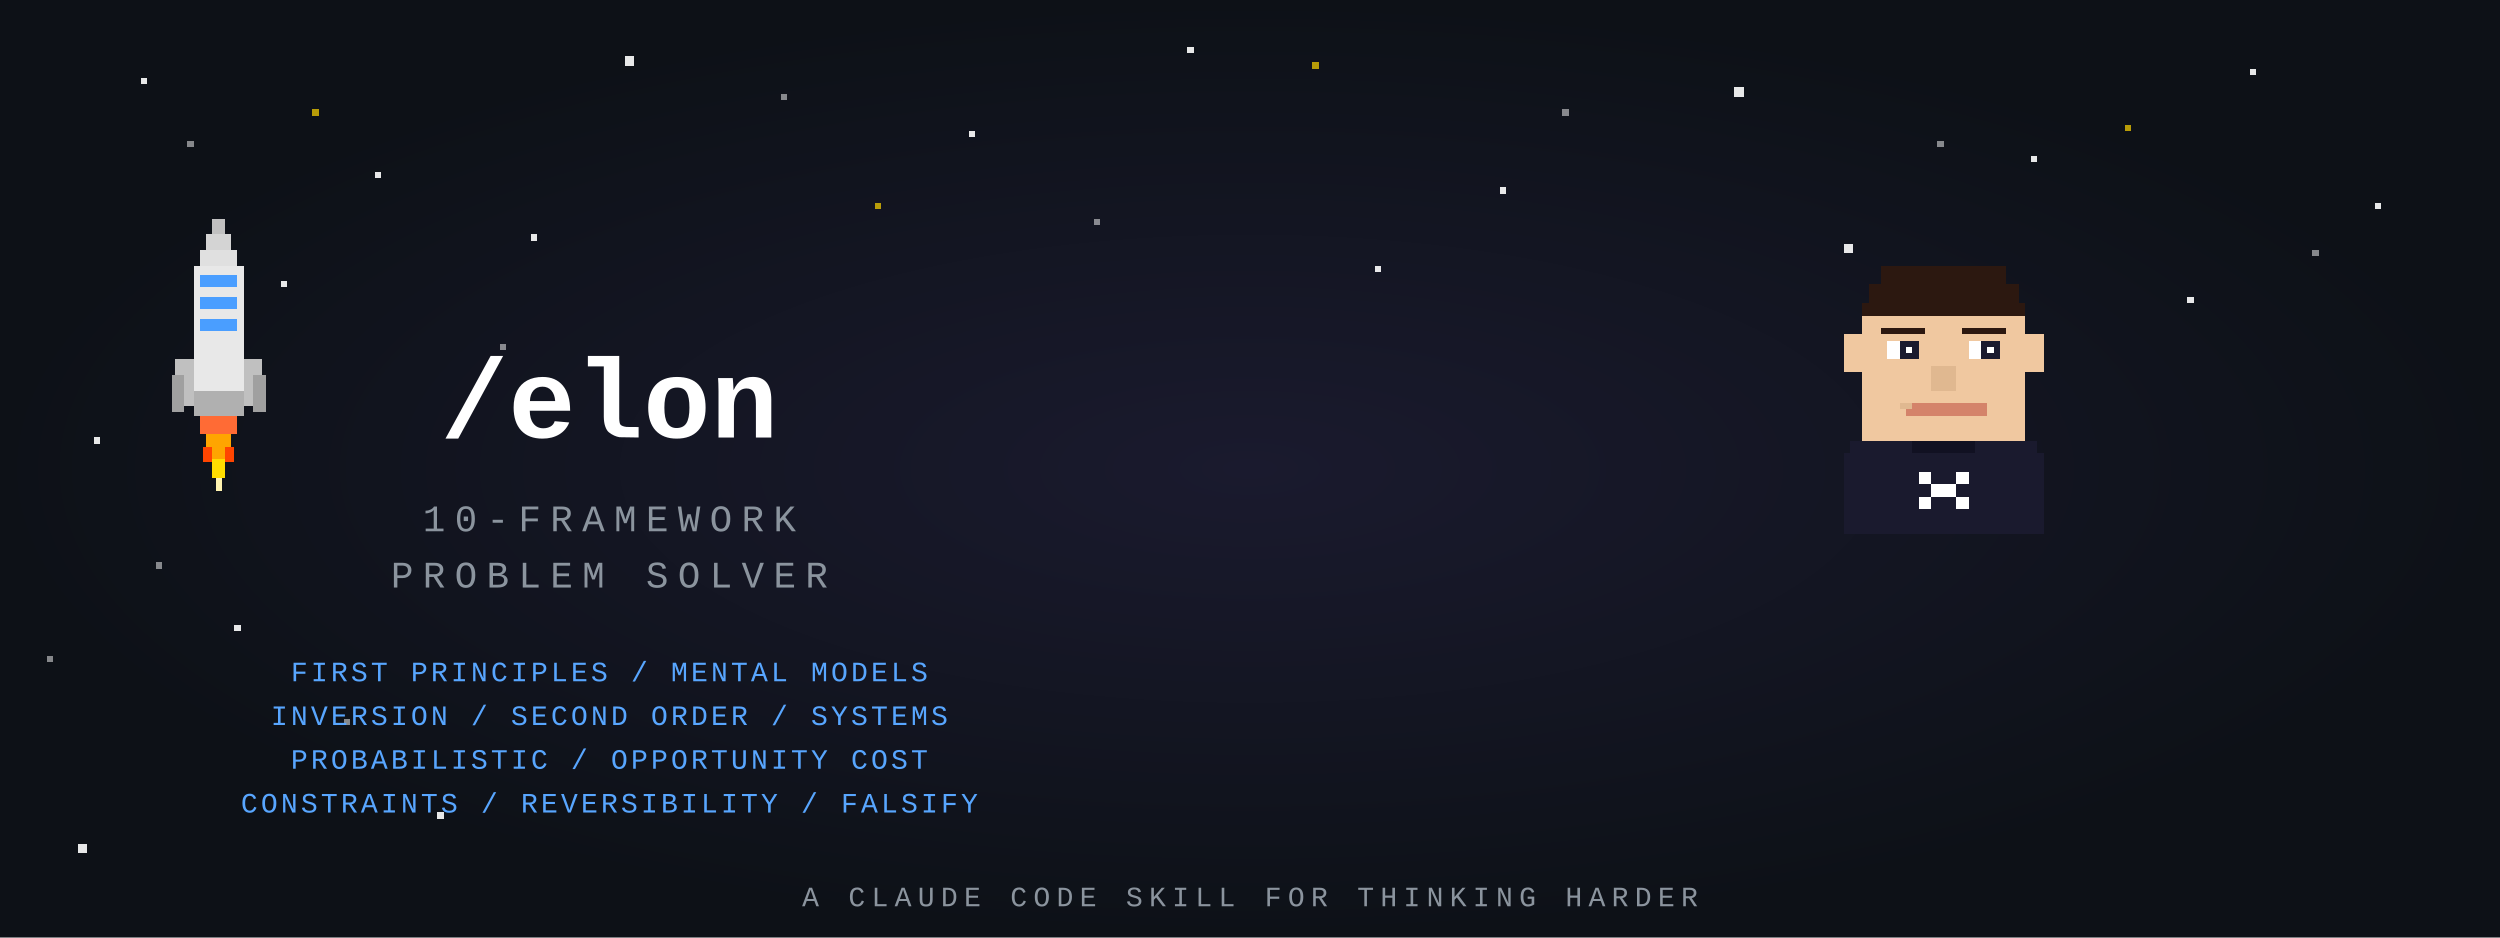
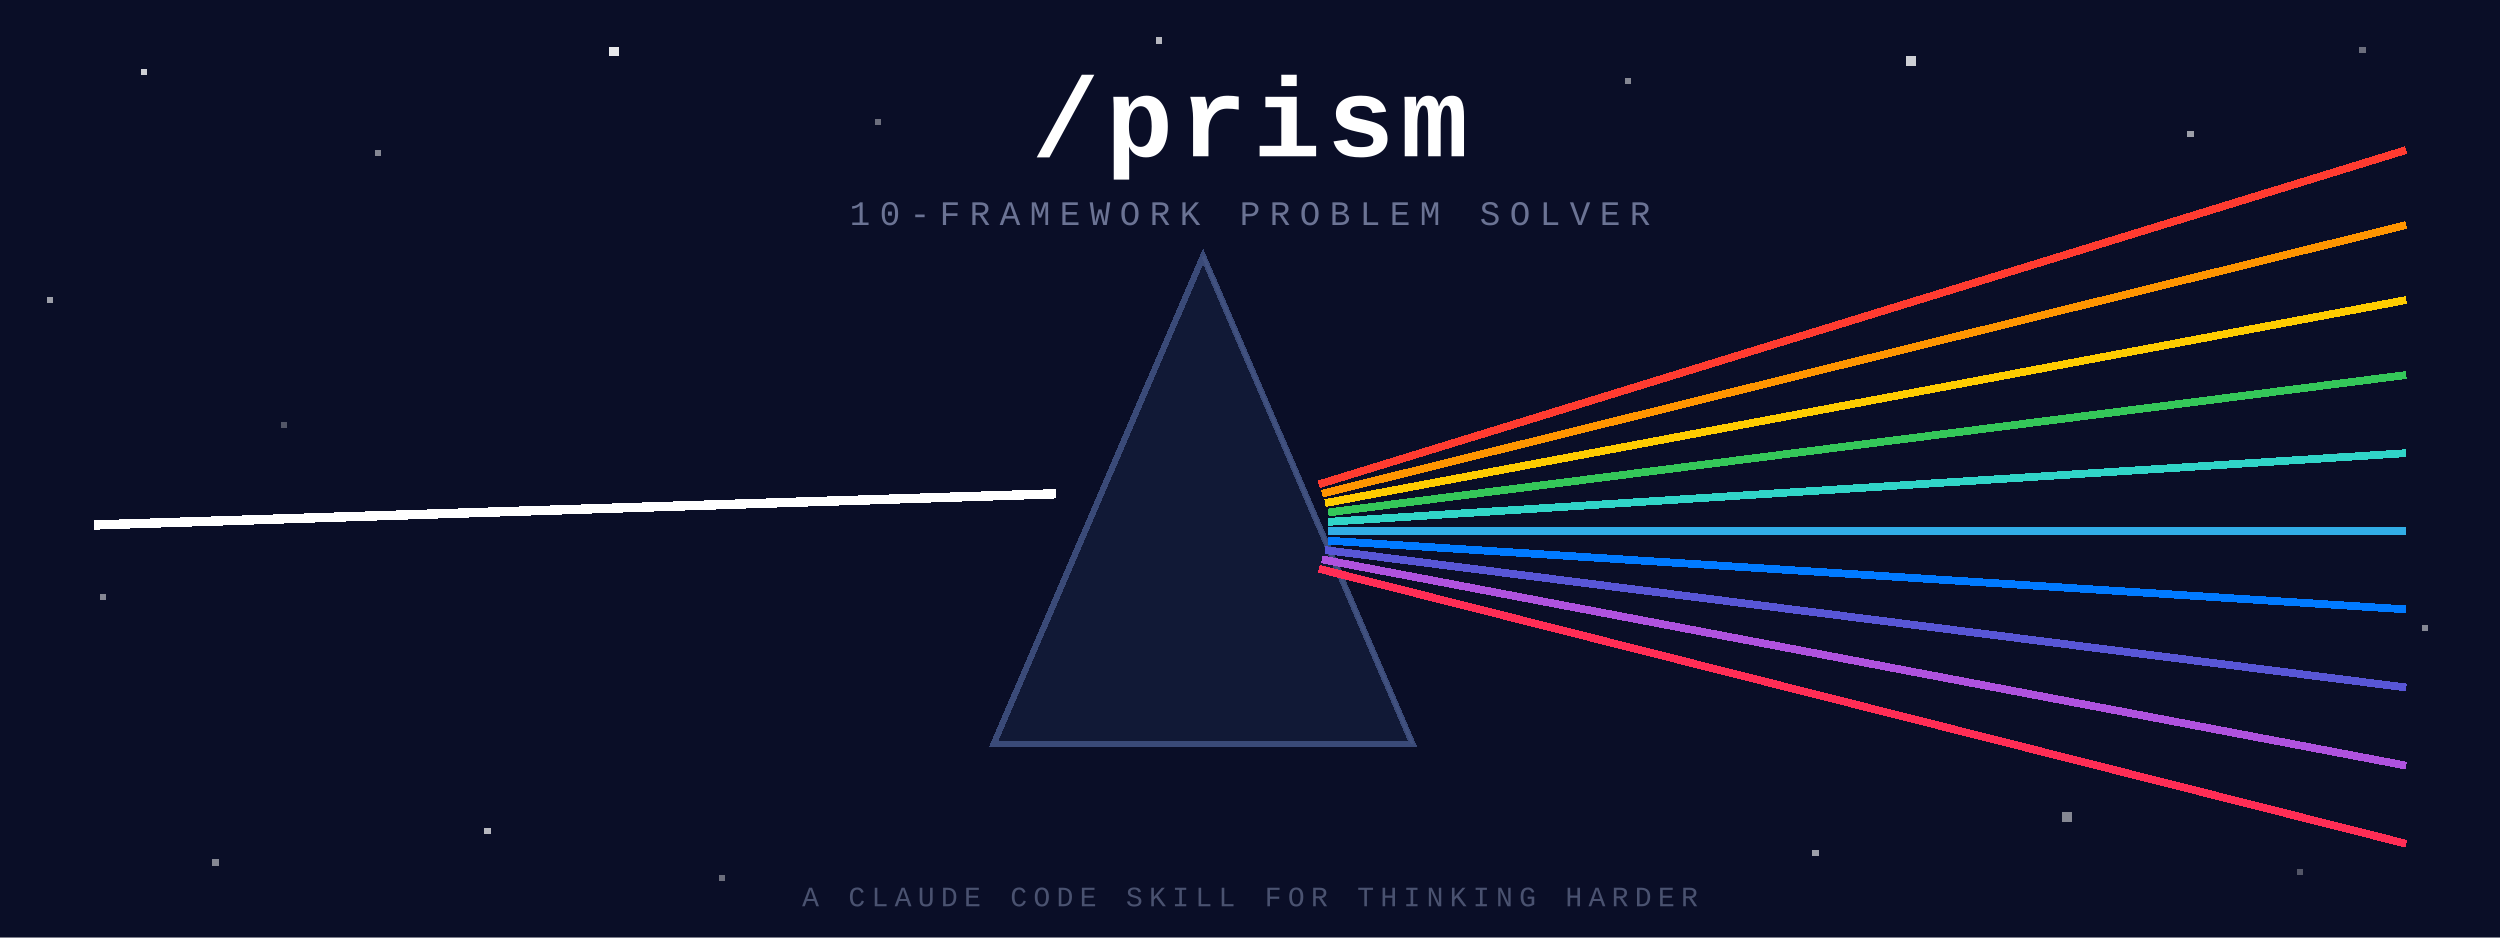
<svg xmlns="http://www.w3.org/2000/svg" viewBox="0 0 800 300" width="800" height="300">
-   <defs>
-     <radialGradient id="glow" cx="50%" cy="50%" r="50%">
-       <stop offset="0%" stop-color="#1a1a2e" />
-       <stop offset="100%" stop-color="#0d1117" />
-     </radialGradient>
-   </defs>
-   <rect width="800" height="300" fill="url(#glow)" />
-   <g shape-rendering="crispEdges" fill="#ffffff" opacity="0.9">
-     <rect x="45" y="25" width="2" height="2" />
-     <rect x="120" y="55" width="2" height="2" />
-     <rect x="200" y="18" width="3" height="3" />
-     <rect x="310" y="42" width="2" height="2" />
-     <rect x="380" y="15" width="2" height="2" />
-     <rect x="480" y="60" width="2" height="2" />
-     <rect x="555" y="28" width="3" height="3" />
-     <rect x="650" y="50" width="2" height="2" />
-     <rect x="720" y="22" width="2" height="2" />
-     <rect x="760" y="65" width="2" height="2" />
-     <rect x="90" y="90" width="2" height="2" />
-     <rect x="170" y="75" width="2" height="2" />
-     <rect x="440" y="85" width="2" height="2" />
-     <rect x="590" y="78" width="3" height="3" />
-     <rect x="700" y="95" width="2" height="2" />
-     <rect x="30" y="140" width="2" height="2" />
-     <rect x="75" y="200" width="2" height="2" />
-     <rect x="140" y="260" width="2" height="2" />
-     <rect x="25" y="270" width="3" height="3" />
+   <rect width="800" height="300" fill="#0a0e27" />
+   <g shape-rendering="crispEdges" fill="#ffffff">
+     <rect x="45" y="22" width="2" height="2" opacity="0.8" />
+     <rect x="120" y="48" width="2" height="2" opacity="0.5" />
+     <rect x="195" y="15" width="3" height="3" opacity="0.9" />
+     <rect x="280" y="38" width="2" height="2" opacity="0.4" />
+     <rect x="370" y="12" width="2" height="2" opacity="0.7" />
+     <rect x="520" y="25" width="2" height="2" opacity="0.5" />
+     <rect x="610" y="18" width="3" height="3" opacity="0.8" />
+     <rect x="700" y="42" width="2" height="2" opacity="0.6" />
+     <rect x="755" y="15" width="2" height="2" opacity="0.4" />
+     <rect x="68" y="275" width="2" height="2" opacity="0.5" />
+     <rect x="155" y="265" width="2" height="2" opacity="0.7" />
+     <rect x="230" y="280" width="2" height="2" opacity="0.4" />
+     <rect x="580" y="272" width="2" height="2" opacity="0.6" />
+     <rect x="660" y="260" width="3" height="3" opacity="0.5" />
+     <rect x="735" y="278" width="2" height="2" opacity="0.3" />
+     <rect x="90" y="135" width="2" height="2" opacity="0.3" />
+     <rect x="32" y="190" width="2" height="2" opacity="0.5" />
+     <rect x="748" y="145" width="2" height="2" opacity="0.4" />
+     <rect x="15" y="95" width="2" height="2" opacity="0.6" />
+     <rect x="775" y="200" width="2" height="2" opacity="0.5" />
  </g>
-   <g shape-rendering="crispEdges" fill="#ffffff" opacity="0.5">
-     <rect x="60" y="45" width="2" height="2" />
-     <rect x="250" y="30" width="2" height="2" />
-     <rect x="350" y="70" width="2" height="2" />
-     <rect x="500" y="35" width="2" height="2" />
-     <rect x="620" y="45" width="2" height="2" />
-     <rect x="740" y="80" width="2" height="2" />
-     <rect x="160" y="110" width="2" height="2" />
-     <rect x="50" y="180" width="2" height="2" />
-     <rect x="110" y="230" width="2" height="2" />
-     <rect x="15" y="210" width="2" height="2" />
+   <line x1="30" y1="168" x2="338" y2="158" stroke="#ffffff" stroke-width="3" shape-rendering="crispEdges" />
+   <polygon points="385,82 318,238 452,238" fill="#141e3d" fill-opacity="0.7" stroke="#3a4a78" stroke-width="2" stroke-linejoin="miter" shape-rendering="crispEdges" />
+   <line x1="385" y1="82" x2="452" y2="238" stroke="#4a5a88" stroke-width="1" shape-rendering="crispEdges" opacity="0.5" />
+   <g shape-rendering="crispEdges">
+     <line x1="422" y1="155" x2="770" y2="48" stroke="#ff3b30" stroke-width="2.5" />
+     <line x1="423" y1="158" x2="770" y2="72" stroke="#ff9500" stroke-width="2.5" />
+     <line x1="424" y1="161" x2="770" y2="96" stroke="#ffcc00" stroke-width="2.5" />
+     <line x1="425" y1="164" x2="770" y2="120" stroke="#34c759" stroke-width="2.5" />
+     <line x1="425" y1="167" x2="770" y2="145" stroke="#30d5c8" stroke-width="2.5" />
+     <line x1="425" y1="170" x2="770" y2="170" stroke="#32ade6" stroke-width="2.5" />
+     <line x1="425" y1="173" x2="770" y2="195" stroke="#007aff" stroke-width="2.5" />
+     <line x1="424" y1="176" x2="770" y2="220" stroke="#5856d6" stroke-width="2.5" />
+     <line x1="423" y1="179" x2="770" y2="245" stroke="#af52de" stroke-width="2.5" />
+     <line x1="422" y1="182" x2="770" y2="270" stroke="#ff2d55" stroke-width="2.5" />
  </g>
-   <g shape-rendering="crispEdges" fill="#ffd700" opacity="0.7">
-     <rect x="100" y="35" width="2" height="2" />
-     <rect x="420" y="20" width="2" height="2" />
-     <rect x="680" y="40" width="2" height="2" />
-     <rect x="280" y="65" width="2" height="2" />
-   </g>
-   <g shape-rendering="crispEdges" transform="translate(55, 70)">
-     <rect x="13" y="0" width="4" height="5" fill="#c0c0c0" />
-     <rect x="11" y="5" width="8" height="5" fill="#d4d4d4" />
-     <rect x="9" y="10" width="12" height="5" fill="#e0e0e0" />
-     <rect x="7" y="15" width="16" height="40" fill="#e8e8e8" />
-     <rect x="9" y="18" width="12" height="4" fill="#4a9eff" />
-     <rect x="9" y="25" width="12" height="4" fill="#4a9eff" />
-     <rect x="9" y="32" width="12" height="4" fill="#4a9eff" />
-     <rect x="1" y="45" width="6" height="15" fill="#c0c0c0" />
-     <rect x="23" y="45" width="6" height="15" fill="#c0c0c0" />
-     <rect x="0" y="50" width="4" height="12" fill="#a0a0a0" />
-     <rect x="26" y="50" width="4" height="12" fill="#a0a0a0" />
-     <rect x="7" y="55" width="16" height="8" fill="#b0b0b0" />
-     <rect x="9" y="63" width="12" height="6" fill="#ff6b35" />
-     <rect x="11" y="69" width="8" height="8" fill="#ffa500" />
-     <rect x="13" y="77" width="4" height="6" fill="#ffdd00" />
-     <rect x="10" y="73" width="3" height="5" fill="#ff4500" />
-     <rect x="17" y="73" width="3" height="5" fill="#ff4500" />
-     <rect x="14" y="83" width="2" height="4" fill="#fff3b0" />
-   </g>
-   <g shape-rendering="crispEdges" transform="translate(590, 85)">
-     <rect x="12" y="0" width="40" height="6" fill="#2c1810" />
-     <rect x="8" y="6" width="48" height="6" fill="#2c1810" />
-     <rect x="6" y="12" width="52" height="4" fill="#2c1810" />
-     <rect x="6" y="16" width="52" height="40" fill="#f0c8a0" />
-     <rect x="14" y="24" width="10" height="6" fill="#ffffff" />
-     <rect x="40" y="24" width="10" height="6" fill="#ffffff" />
-     <rect x="18" y="24" width="6" height="6" fill="#1a1a2e" />
-     <rect x="44" y="24" width="6" height="6" fill="#1a1a2e" />
-     <rect x="20" y="26" width="2" height="2" fill="#ffffff" />
-     <rect x="46" y="26" width="2" height="2" fill="#ffffff" />
-     <rect x="12" y="20" width="14" height="2" fill="#2c1810" />
-     <rect x="38" y="20" width="14" height="2" fill="#2c1810" />
-     <rect x="28" y="32" width="8" height="8" fill="#e0b890" />
-     <rect x="20" y="44" width="24" height="4" fill="#d4836a" />
-     <rect x="18" y="44" width="4" height="2" fill="#e0b890" />
-     <rect x="42" y="44" width="4" height="4" fill="#d4836a" />
-     <rect x="0" y="22" width="6" height="12" fill="#f0c8a0" />
-     <rect x="58" y="22" width="6" height="12" fill="#f0c8a0" />
-     <rect x="2" y="56" width="60" height="30" fill="#1a1a2e" />
-     <rect x="0" y="60" width="8" height="26" fill="#1a1a2e" />
-     <rect x="56" y="60" width="8" height="26" fill="#1a1a2e" />
-     <rect x="22" y="56" width="20" height="4" fill="#111122" />
-     <rect x="24" y="66" width="4" height="4" fill="#ffffff" />
-     <rect x="36" y="66" width="4" height="4" fill="#ffffff" />
-     <rect x="28" y="70" width="8" height="4" fill="#ffffff" />
-     <rect x="24" y="74" width="4" height="4" fill="#ffffff" />
-     <rect x="36" y="74" width="4" height="4" fill="#ffffff" />
-   </g>
-   <text x="195" y="140" font-family="Courier New, monospace" font-size="36" font-weight="bold" fill="#ffffff" text-anchor="middle">/elon</text>
-   <text x="195" y="170" font-family="Courier New, monospace" font-size="12" fill="#8b949e" text-anchor="middle" letter-spacing="3">10-FRAMEWORK</text>
-   <text x="195" y="188" font-family="Courier New, monospace" font-size="12" fill="#8b949e" text-anchor="middle" letter-spacing="3">PROBLEM SOLVER</text>
-   <g font-family="Courier New, monospace" font-size="9" fill="#58a6ff" letter-spacing="1">
-     <text x="195" y="218" text-anchor="middle">FIRST PRINCIPLES / MENTAL MODELS</text>
-     <text x="195" y="232" text-anchor="middle">INVERSION / SECOND ORDER / SYSTEMS</text>
-     <text x="195" y="246" text-anchor="middle">PROBABILISTIC / OPPORTUNITY COST</text>
-     <text x="195" y="260" text-anchor="middle">CONSTRAINTS / REVERSIBILITY / FALSIFY</text>
-   </g>
-   <text x="400" y="290" text-anchor="middle" font-family="Courier New, monospace" font-size="9" fill="#8b949e" letter-spacing="2">A CLAUDE CODE SKILL FOR THINKING HARDER</text>
+   <text x="400" y="50" text-anchor="middle" font-family="Courier New, monospace" font-size="36" font-weight="bold" fill="#ffffff" letter-spacing="2">/prism</text>
+   <text x="400" y="72" text-anchor="middle" font-family="Courier New, monospace" font-size="11" fill="#6b7394" letter-spacing="3">10-FRAMEWORK PROBLEM SOLVER</text>
+   <text x="400" y="290" text-anchor="middle" font-family="Courier New, monospace" font-size="9" fill="#4a5270" letter-spacing="2">A CLAUDE CODE SKILL FOR THINKING HARDER</text>
</svg>
